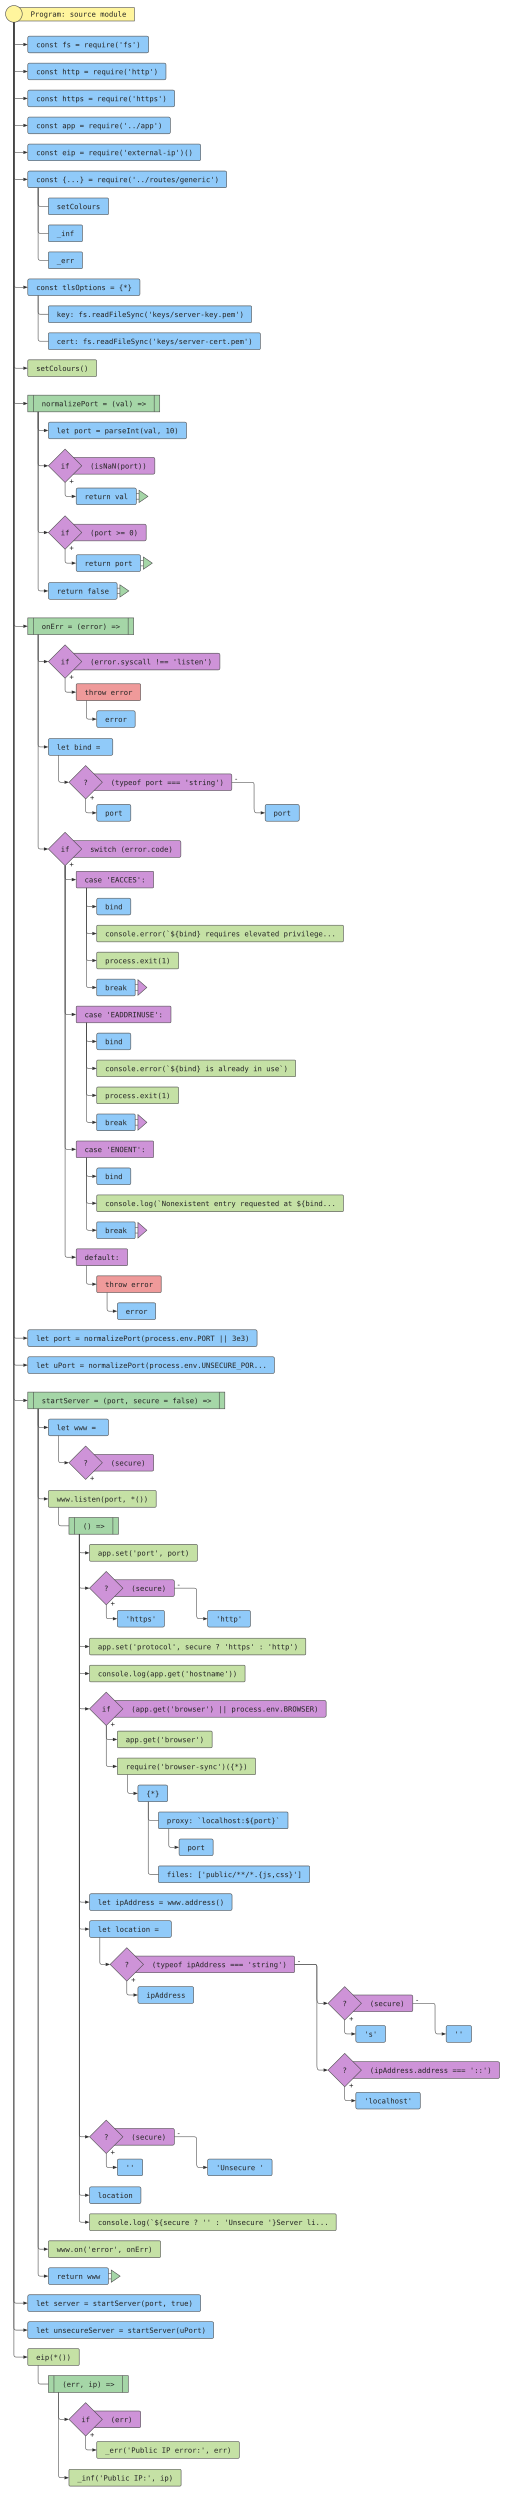
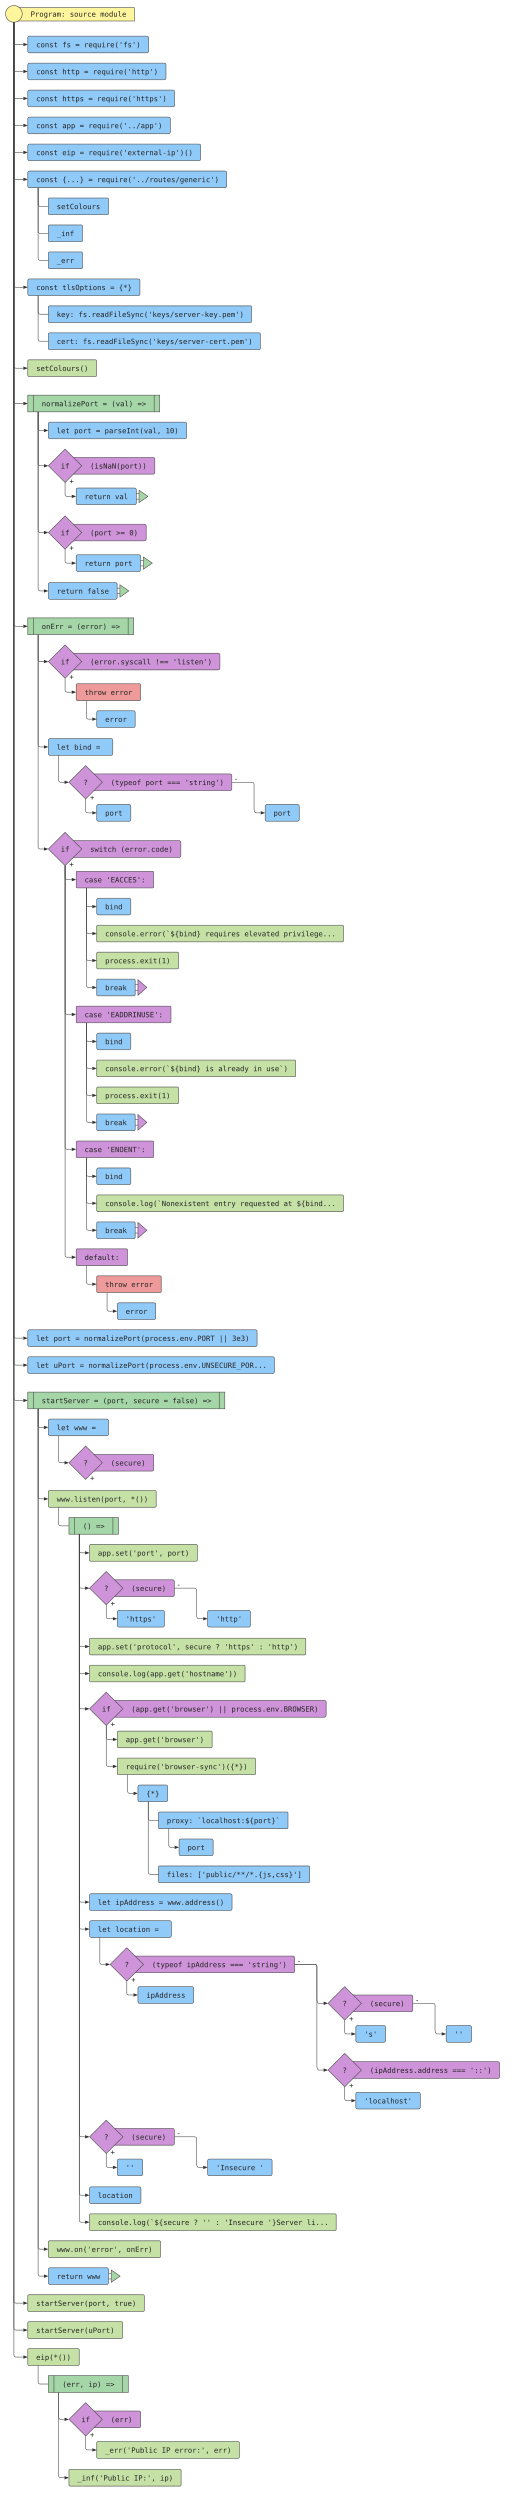
<svg xmlns="http://www.w3.org/2000/svg" width="924" height="4495">
  <g>
    <rect x="50" y="65" width="217.2" height="30" rx="3" ry="3" style="fill:#90caf9; stroke:#444; stroke-width:1" />
    <text x="65" y="85" font-family="monospace" font-size="13" fill="#222">
      <tspan x="65" y="85">const fs = require('fs')</tspan>
    </text>
  </g>
  <g>
    <rect x="50" y="113.5" width="248.4" height="30" rx="3" ry="3" style="fill:#90caf9; stroke:#444; stroke-width:1" />
    <text x="65" y="133.5" font-family="monospace" font-size="13" fill="#222">
      <tspan x="65" y="133.5">const http = require('http')</tspan>
    </text>
  </g>
  <g>
    <rect x="50" y="162" width="264" height="30" rx="3" ry="3" style="fill:#90caf9; stroke:#444; stroke-width:1" />
    <text x="65" y="182" font-family="monospace" font-size="13" fill="#222">
      <tspan x="65" y="182">const https = require('https')</tspan>
    </text>
  </g>
  <g>
    <rect x="50" y="210.5" width="256.2" height="30" rx="3" ry="3" style="fill:#90caf9; stroke:#444; stroke-width:1" />
    <text x="65" y="230.5" font-family="monospace" font-size="13" fill="#222">
      <tspan x="65" y="230.5">const app = require('../app')</tspan>
    </text>
  </g>
  <g>
    <rect x="50" y="259" width="310.8" height="30" rx="3" ry="3" style="fill:#90caf9; stroke:#444; stroke-width:1" />
    <text x="65" y="279" font-family="monospace" font-size="13" fill="#222">
      <tspan x="65" y="279">const eip = require('external-ip')()</tspan>
    </text>
  </g>
  <g>
    <rect x="50" y="307.5" width="357.6" height="30" rx="3" ry="3" style="fill:#90caf9; stroke:#444; stroke-width:1" />
    <text x="65" y="327.5" font-family="monospace" font-size="13" fill="#222">
      <tspan x="65" y="327.5">const {...} = require('../routes/generic')</tspan>
    </text>
  </g>
  <g>
    <rect x="87" y="356" width="108" height="30" rx="2" ry="2" style="fill:#90caf9; stroke:#444; stroke-width:1" />
    <text x="102" y="376" font-family="monospace" font-size="13" fill="#222">
      <tspan x="102" y="376">setColours</tspan>
    </text>
  </g>
  <g>
    <rect x="87" y="404.5" width="61.2" height="30" rx="2" ry="2" style="fill:#90caf9; stroke:#444; stroke-width:1" />
    <text x="102" y="424.5" font-family="monospace" font-size="13" fill="#222">
      <tspan x="102" y="424.5">_inf</tspan>
    </text>
  </g>
  <g>
    <rect x="87" y="453" width="61.2" height="30" rx="2" ry="2" style="fill:#90caf9; stroke:#444; stroke-width:1" />
    <text x="102" y="473" font-family="monospace" font-size="13" fill="#222">
      <tspan x="102" y="473">_err</tspan>
    </text>
  </g>
  <g>
    <rect x="50" y="501.5" width="201.6" height="30" rx="3" ry="3" style="fill:#90caf9; stroke:#444; stroke-width:1" />
    <text x="65" y="521.5" font-family="monospace" font-size="13" fill="#222">
      <tspan x="65" y="521.5">const tlsOptions = {*}</tspan>
    </text>
  </g>
  <g>
    <rect x="87" y="550" width="365.4" height="30" rx="2" ry="2" style="fill:#90caf9; stroke:#444; stroke-width:1" />
    <text x="102" y="570" font-family="monospace" font-size="13" fill="#222">
      <tspan x="102" y="570">key: fs.readFileSync('keys/server-key.pem')</tspan>
    </text>
  </g>
  <g>
    <rect x="87" y="598.5" width="381" height="30" rx="2" ry="2" style="fill:#90caf9; stroke:#444; stroke-width:1" />
    <text x="102" y="618.5" font-family="monospace" font-size="13" fill="#222">
      <tspan x="102" y="618.5">cert: fs.readFileSync('keys/server-cert.pem')</tspan>
    </text>
  </g>
  <g>
    <rect x="50" y="647" width="123.6" height="30" rx="2" ry="2" style="fill:#C5E1A5; stroke:#444; stroke-width:1" />
    <text x="65" y="667" font-family="monospace" font-size="13" fill="#222">
      <tspan x="65" y="667">setColours()</tspan>
    </text>
  </g>
  <g>
    <rect x="50" y="710.5" width="237.2" height="30" style="fill:#a5d6a7; stroke:#444; stroke-width:1" />
    <line x1="60" y1="710.5" x2="60" y2="740.5" style="fill:#a5d6a7; stroke:#444; stroke-width:1" />
    <line x1="277.2" y1="710.5" x2="277.2" y2="740.5" style="fill:#a5d6a7; stroke:#444; stroke-width:1" />
    <text x="75" y="730.5" font-family="monospace" font-size="13" fill="#222">
      <tspan x="75" y="730.5">normalizePort = (val) =&gt;</tspan>
    </text>
  </g>
  <g>
    <rect x="87" y="759" width="248.4" height="30" rx="3" ry="3" style="fill:#90caf9; stroke:#444; stroke-width:1" />
    <text x="102" y="779" font-family="monospace" font-size="13" fill="#222">
      <tspan x="102" y="779">let port = parseInt(val, 10)</tspan>
    </text>
  </g>
  <g>
    <rect x="117" y="822.5" width="161.4" height="30" rx="3" ry="3" style="fill:#ce93d8; stroke:#444; stroke-width:1" />
    <polygon points="87,837.5 117,807.5 147,837.5 117,867.5" style="fill:#ce93d8; stroke:#444; stroke-width:1" />
    <text x="162" y="842.5" font-family="monospace" font-size="13" fill="#222">
      <tspan x="162" y="842.5">(isNaN(port))</tspan>
    </text>
    <text x="109.2" y="842.5" font-family="monospace" font-size="13" fill="#222">if</text>
    <text x="124.8" y="869.45" font-family="monospace" font-size="13" fill="#222">+</text>
  </g>
  <g>
    <rect x="137" y="877.5" width="108" height="30" rx="3" ry="3" style="fill:#90caf9; stroke:#444; stroke-width:1" />
    <line x1="245" y1="887.5" x2="250" y2="887.5" style="fill:#a5d6a7; stroke:#444; stroke-width:1" />
    <line x1="245" y1="897.5" x2="250" y2="897.5" style="fill:#a5d6a7; stroke:#444; stroke-width:1" />
    <path d="M250, 881.5 L266, 892.5 L250, 903.5 Z" fill="#a5d6a7" stroke="#444" stroke-width="1" />
    <text x="152" y="897.5" font-family="monospace" font-size="13" fill="#222">
      <tspan x="152" y="897.5">return val</tspan>
    </text>
  </g>
  <g>
    <rect x="117" y="942.5" width="145.8" height="30" rx="3" ry="3" style="fill:#ce93d8; stroke:#444; stroke-width:1" />
    <polygon points="87,957.5 117,927.5 147,957.5 117,987.5" style="fill:#ce93d8; stroke:#444; stroke-width:1" />
    <text x="162" y="962.5" font-family="monospace" font-size="13" fill="#222">
      <tspan x="162" y="962.5">(port &gt;= 0)</tspan>
    </text>
    <text x="109.2" y="962.5" font-family="monospace" font-size="13" fill="#222">if</text>
    <text x="124.8" y="989.45" font-family="monospace" font-size="13" fill="#222">+</text>
  </g>
  <g>
    <rect x="137" y="997.5" width="115.8" height="30" rx="3" ry="3" style="fill:#90caf9; stroke:#444; stroke-width:1" />
    <line x1="252.8" y1="1007.5" x2="257.8" y2="1007.5" style="fill:#a5d6a7; stroke:#444; stroke-width:1" />
    <line x1="252.8" y1="1017.5" x2="257.8" y2="1017.5" style="fill:#a5d6a7; stroke:#444; stroke-width:1" />
    <path d="M257.8, 1001.5 L273.8, 1012.5 L257.8, 1023.5 Z" fill="#a5d6a7" stroke="#444" stroke-width="1" />
    <text x="152" y="1017.5" font-family="monospace" font-size="13" fill="#222">
      <tspan x="152" y="1017.5">return port</tspan>
    </text>
  </g>
  <g>
    <rect x="87" y="1047.5" width="123.6" height="30" rx="3" ry="3" style="fill:#90caf9; stroke:#444; stroke-width:1" />
    <line x1="210.6" y1="1057.5" x2="215.6" y2="1057.5" style="fill:#a5d6a7; stroke:#444; stroke-width:1" />
    <line x1="210.6" y1="1067.5" x2="215.6" y2="1067.5" style="fill:#a5d6a7; stroke:#444; stroke-width:1" />
    <path d="M215.6, 1051.5 L231.6, 1062.5 L215.6, 1073.5 Z" fill="#a5d6a7" stroke="#444" stroke-width="1" />
    <text x="102" y="1067.5" font-family="monospace" font-size="13" fill="#222">
      <tspan x="102" y="1067.5">return false</tspan>
    </text>
  </g>
  <g>
    <rect x="50" y="1111" width="190.4" height="30" style="fill:#a5d6a7; stroke:#444; stroke-width:1" />
    <line x1="60" y1="1111" x2="60" y2="1141" style="fill:#a5d6a7; stroke:#444; stroke-width:1" />
    <line x1="230.4" y1="1111" x2="230.4" y2="1141" style="fill:#a5d6a7; stroke:#444; stroke-width:1" />
    <text x="75" y="1131" font-family="monospace" font-size="13" fill="#222">
      <tspan x="75" y="1131">onErr = (error) =&gt;</tspan>
    </text>
  </g>
  <g>
    <rect x="117" y="1174.5" width="278.4" height="30" rx="3" ry="3" style="fill:#ce93d8; stroke:#444; stroke-width:1" />
    <polygon points="87,1189.5 117,1159.5 147,1189.5 117,1219.5" style="fill:#ce93d8; stroke:#444; stroke-width:1" />
    <text x="162" y="1194.5" font-family="monospace" font-size="13" fill="#222">
      <tspan x="162" y="1194.5">(error.syscall !== 'listen')</tspan>
    </text>
    <text x="109.2" y="1194.5" font-family="monospace" font-size="13" fill="#222">if</text>
    <text x="124.8" y="1221.45" font-family="monospace" font-size="13" fill="#222">+</text>
  </g>
  <g>
    <rect x="137" y="1229.5" width="115.8" height="30" rx="2" ry="2" style="fill:#ef9a9a; stroke:#444; stroke-width:1" />
    <text x="152" y="1249.5" font-family="monospace" font-size="13" fill="#222">
      <tspan x="152" y="1249.5">throw error</tspan>
    </text>
  </g>
  <g>
    <rect x="174" y="1278" width="69" height="30" rx="3" ry="3" style="fill:#90caf9; stroke:#444; stroke-width:1" />
    <text x="189" y="1298" font-family="monospace" font-size="13" fill="#222">
      <tspan x="189" y="1298">error</tspan>
    </text>
  </g>
  <g>
    <rect x="87" y="1328" width="115.8" height="30" rx="3" ry="3" style="fill:#90caf9; stroke:#444; stroke-width:1" />
    <text x="102" y="1348" font-family="monospace" font-size="13" fill="#222">
      <tspan x="102" y="1348">let bind = </tspan>
    </text>
  </g>
  <g>
    <rect x="154" y="1391.5" width="262.8" height="30" rx="3" ry="3" style="fill:#ce93d8; stroke:#444; stroke-width:1" />
    <polygon points="124,1406.5 154,1376.5 184,1406.5 154,1436.5" style="fill:#ce93d8; stroke:#444; stroke-width:1" />
    <text x="199" y="1411.5" font-family="monospace" font-size="13" fill="#222">
      <tspan x="199" y="1411.5">(typeof port === 'string')</tspan>
    </text>
    <text x="150.1" y="1411.5" font-family="monospace" font-size="13" fill="#222">?</text>
    <text x="161.8" y="1438.45" font-family="monospace" font-size="13" fill="#222">+</text>
    <text x="420.7" y="1404.55" font-family="monospace" font-size="13" fill="#222">-</text>
  </g>
  <g>
    <rect x="174" y="1446.5" width="61.2" height="30" rx="3" ry="3" style="fill:#90caf9; stroke:#444; stroke-width:1" />
    <text x="189" y="1466.5" font-family="monospace" font-size="13" fill="#222">
      <tspan x="189" y="1466.5">port</tspan>
    </text>
  </g>
  <g>
    <rect x="476.8" y="1446.5" width="61.2" height="30" rx="3" ry="3" style="fill:#90caf9; stroke:#444; stroke-width:1" />
    <text x="491.8" y="1466.5" font-family="monospace" font-size="13" fill="#222">
      <tspan x="491.8" y="1466.5">port</tspan>
    </text>
  </g>
  <g>
    <rect x="117" y="1511.5" width="208.2" height="30" rx="3" ry="3" style="fill:#ce93d8; stroke:#444; stroke-width:1" />
    <polygon points="87,1526.5 117,1496.5 147,1526.5 117,1556.5" style="fill:#ce93d8; stroke:#444; stroke-width:1" />
    <text x="162" y="1531.5" font-family="monospace" font-size="13" fill="#222">
      <tspan x="162" y="1531.5">switch (error.code)</tspan>
    </text>
    <text x="109.2" y="1531.5" font-family="monospace" font-size="13" fill="#222">if</text>
    <text x="124.8" y="1558.45" font-family="monospace" font-size="13" fill="#222">+</text>
  </g>
  <g>
    <rect x="137" y="1566.5" width="139.2" height="30" rx="2" ry="2" style="fill:#ce93d8; stroke:#444; stroke-width:1" />
    <text x="152" y="1586.5" font-family="monospace" font-size="13" fill="#222">
      <tspan x="152" y="1586.5">case 'EACCES':</tspan>
    </text>
  </g>
  <g>
    <rect x="174" y="1615" width="61.2" height="30" rx="3" ry="3" style="fill:#90caf9; stroke:#444; stroke-width:1" />
    <text x="189" y="1635" font-family="monospace" font-size="13" fill="#222">
      <tspan x="189" y="1635">bind</tspan>
    </text>
  </g>
  <g>
    <rect x="174" y="1663.5" width="443.4" height="30" rx="2" ry="2" style="fill:#C5E1A5; stroke:#444; stroke-width:1" />
    <text x="189" y="1683.5" font-family="monospace" font-size="13" fill="#222">
      <tspan x="189" y="1683.5">console.error(`${bind} requires elevated privilege...</tspan>
    </text>
  </g>
  <g>
    <rect x="174" y="1712" width="147" height="30" rx="2" ry="2" style="fill:#C5E1A5; stroke:#444; stroke-width:1" />
    <text x="189" y="1732" font-family="monospace" font-size="13" fill="#222">
      <tspan x="189" y="1732">process.exit(1)</tspan>
    </text>
  </g>
  <g>
    <rect x="174" y="1760.5" width="69" height="30" rx="2" ry="2" style="fill:#90caf9; stroke:#444; stroke-width:1" />
    <line x1="243" y1="1770.5" x2="248" y2="1770.5" style="fill:#ce93d8; stroke:#444; stroke-width:1" />
    <line x1="243" y1="1780.5" x2="248" y2="1780.5" style="fill:#ce93d8; stroke:#444; stroke-width:1" />
    <path d="M248, 1761.5 L264, 1775.5 L248, 1789.5 Z" fill="#ce93d8" stroke="#444" stroke-width="1" />
    <text x="189" y="1780.5" font-family="monospace" font-size="13" fill="#222">
      <tspan x="189" y="1780.5">break</tspan>
    </text>
  </g>
  <g>
    <rect x="137" y="1809" width="170.4" height="30" rx="2" ry="2" style="fill:#ce93d8; stroke:#444; stroke-width:1" />
    <text x="152" y="1829" font-family="monospace" font-size="13" fill="#222">
      <tspan x="152" y="1829">case 'EADDRINUSE':</tspan>
    </text>
  </g>
  <g>
    <rect x="174" y="1857.5" width="61.2" height="30" rx="3" ry="3" style="fill:#90caf9; stroke:#444; stroke-width:1" />
    <text x="189" y="1877.5" font-family="monospace" font-size="13" fill="#222">
      <tspan x="189" y="1877.5">bind</tspan>
    </text>
  </g>
  <g>
    <rect x="174" y="1906" width="357.6" height="30" rx="2" ry="2" style="fill:#C5E1A5; stroke:#444; stroke-width:1" />
    <text x="189" y="1926" font-family="monospace" font-size="13" fill="#222">
      <tspan x="189" y="1926">console.error(`${bind} is already in use`)</tspan>
    </text>
  </g>
  <g>
    <rect x="174" y="1954.5" width="147" height="30" rx="2" ry="2" style="fill:#C5E1A5; stroke:#444; stroke-width:1" />
    <text x="189" y="1974.5" font-family="monospace" font-size="13" fill="#222">
      <tspan x="189" y="1974.5">process.exit(1)</tspan>
    </text>
  </g>
  <g>
    <rect x="174" y="2003" width="69" height="30" rx="2" ry="2" style="fill:#90caf9; stroke:#444; stroke-width:1" />
    <line x1="243" y1="2013" x2="248" y2="2013" style="fill:#ce93d8; stroke:#444; stroke-width:1" />
    <line x1="243" y1="2023" x2="248" y2="2023" style="fill:#ce93d8; stroke:#444; stroke-width:1" />
    <path d="M248, 2004 L264, 2018 L248, 2032 Z" fill="#ce93d8" stroke="#444" stroke-width="1" />
    <text x="189" y="2023" font-family="monospace" font-size="13" fill="#222">
      <tspan x="189" y="2023">break</tspan>
    </text>
  </g>
  <g>
    <rect x="137" y="2051.5" width="139.2" height="30" rx="2" ry="2" style="fill:#ce93d8; stroke:#444; stroke-width:1" />
    <text x="152" y="2071.5" font-family="monospace" font-size="13" fill="#222">
      <tspan x="152" y="2071.5">case 'ENOENT':</tspan>
    </text>
  </g>
  <g>
    <rect x="174" y="2100" width="61.2" height="30" rx="3" ry="3" style="fill:#90caf9; stroke:#444; stroke-width:1" />
    <text x="189" y="2120" font-family="monospace" font-size="13" fill="#222">
      <tspan x="189" y="2120">bind</tspan>
    </text>
  </g>
  <g>
    <rect x="174" y="2148.5" width="443.4" height="30" rx="2" ry="2" style="fill:#C5E1A5; stroke:#444; stroke-width:1" />
    <text x="189" y="2168.5" font-family="monospace" font-size="13" fill="#222">
      <tspan x="189" y="2168.5">console.log(`Nonexistent entry requested at ${bind...</tspan>
    </text>
  </g>
  <g>
    <rect x="174" y="2197" width="69" height="30" rx="2" ry="2" style="fill:#90caf9; stroke:#444; stroke-width:1" />
    <line x1="243" y1="2207" x2="248" y2="2207" style="fill:#ce93d8; stroke:#444; stroke-width:1" />
    <line x1="243" y1="2217" x2="248" y2="2217" style="fill:#ce93d8; stroke:#444; stroke-width:1" />
    <path d="M248, 2198 L264, 2212 L248, 2226 Z" fill="#ce93d8" stroke="#444" stroke-width="1" />
    <text x="189" y="2217" font-family="monospace" font-size="13" fill="#222">
      <tspan x="189" y="2217">break</tspan>
    </text>
  </g>
  <g>
    <rect x="137" y="2245.5" width="92.4" height="30" rx="2" ry="2" style="fill:#ce93d8; stroke:#444; stroke-width:1" />
    <text x="152" y="2265.5" font-family="monospace" font-size="13" fill="#222">
      <tspan x="152" y="2265.5">default:</tspan>
    </text>
  </g>
  <g>
    <rect x="174" y="2294" width="115.8" height="30" rx="2" ry="2" style="fill:#ef9a9a; stroke:#444; stroke-width:1" />
    <text x="189" y="2314" font-family="monospace" font-size="13" fill="#222">
      <tspan x="189" y="2314">throw error</tspan>
    </text>
  </g>
  <g>
    <rect x="211" y="2342.5" width="69" height="30" rx="3" ry="3" style="fill:#90caf9; stroke:#444; stroke-width:1" />
    <text x="226" y="2362.5" font-family="monospace" font-size="13" fill="#222">
      <tspan x="226" y="2362.5">error</tspan>
    </text>
  </g>
  <g>
    <rect x="50" y="2391" width="412.2" height="30" rx="3" ry="3" style="fill:#90caf9; stroke:#444; stroke-width:1" />
    <text x="65" y="2411" font-family="monospace" font-size="13" fill="#222">
      <tspan x="65" y="2411">let port = normalizePort(process.env.PORT || 3e3)</tspan>
    </text>
  </g>
  <g>
    <rect x="50" y="2439.5" width="443.4" height="30" rx="3" ry="3" style="fill:#90caf9; stroke:#444; stroke-width:1" />
    <text x="65" y="2459.5" font-family="monospace" font-size="13" fill="#222">
      <tspan x="65" y="2459.5">let uPort = normalizePort(process.env.UNSECURE_POR...</tspan>
    </text>
  </g>
  <g>
    <rect x="50" y="2503" width="354.2" height="30" style="fill:#a5d6a7; stroke:#444; stroke-width:1" />
    <line x1="60" y1="2503" x2="60" y2="2533" style="fill:#a5d6a7; stroke:#444; stroke-width:1" />
    <line x1="394.2" y1="2503" x2="394.2" y2="2533" style="fill:#a5d6a7; stroke:#444; stroke-width:1" />
    <text x="75" y="2523" font-family="monospace" font-size="13" fill="#222">
      <tspan x="75" y="2523">startServer = (port, secure = false) =&gt;</tspan>
    </text>
  </g>
  <g>
    <rect x="87" y="2551.5" width="108" height="30" rx="3" ry="3" style="fill:#90caf9; stroke:#444; stroke-width:1" />
    <text x="102" y="2571.5" font-family="monospace" font-size="13" fill="#222">
      <tspan x="102" y="2571.5">let www = </tspan>
    </text>
  </g>
  <g>
    <rect x="154" y="2615" width="122.4" height="30" rx="3" ry="3" style="fill:#ce93d8; stroke:#444; stroke-width:1" />
    <polygon points="124,2630 154,2600 184,2630 154,2660" style="fill:#ce93d8; stroke:#444; stroke-width:1" />
    <text x="199" y="2635" font-family="monospace" font-size="13" fill="#222">
      <tspan x="199" y="2635">(secure)</tspan>
    </text>
    <text x="150.1" y="2635" font-family="monospace" font-size="13" fill="#222">?</text>
    <text x="161.8" y="2661.95" font-family="monospace" font-size="13" fill="#222">+</text>
  </g>
  <g>
    <rect x="87" y="2680" width="193.8" height="30" rx="2" ry="2" style="fill:#C5E1A5; stroke:#444; stroke-width:1" />
    <text x="102" y="2700" font-family="monospace" font-size="13" fill="#222">
      <tspan x="102" y="2700">www.listen(port, *())</tspan>
    </text>
  </g>
  <g>
    <rect x="124" y="2728.5" width="89" height="30" style="fill:#a5d6a7; stroke:#444; stroke-width:1" />
    <line x1="134" y1="2728.5" x2="134" y2="2758.5" style="fill:#a5d6a7; stroke:#444; stroke-width:1" />
    <line x1="203" y1="2728.5" x2="203" y2="2758.5" style="fill:#a5d6a7; stroke:#444; stroke-width:1" />
    <text x="149" y="2748.5" font-family="monospace" font-size="13" fill="#222">
      <tspan x="149" y="2748.5">() =&gt;</tspan>
    </text>
  </g>
  <g>
    <rect x="161" y="2777" width="193.8" height="30" rx="2" ry="2" style="fill:#C5E1A5; stroke:#444; stroke-width:1" />
    <text x="176" y="2797" font-family="monospace" font-size="13" fill="#222">
      <tspan x="176" y="2797">app.set('port', port)</tspan>
    </text>
  </g>
  <g>
    <rect x="191" y="2840.5" width="122.4" height="30" rx="3" ry="3" style="fill:#ce93d8; stroke:#444; stroke-width:1" />
    <polygon points="161,2855.5 191,2825.5 221,2855.5 191,2885.5" style="fill:#ce93d8; stroke:#444; stroke-width:1" />
    <text x="236" y="2860.5" font-family="monospace" font-size="13" fill="#222">
      <tspan x="236" y="2860.5">(secure)</tspan>
    </text>
    <text x="187.1" y="2860.5" font-family="monospace" font-size="13" fill="#222">?</text>
    <text x="198.8" y="2887.45" font-family="monospace" font-size="13" fill="#222">+</text>
    <text x="317.3" y="2853.55" font-family="monospace" font-size="13" fill="#222">-</text>
  </g>
  <g>
    <rect x="211" y="2895.5" width="84.6" height="30" rx="3" ry="3" style="fill:#90caf9; stroke:#444; stroke-width:1" />
    <text x="226" y="2915.5" font-family="monospace" font-size="13" fill="#222">
      <tspan x="226" y="2915.5">'https'</tspan>
    </text>
  </g>
  <g>
    <rect x="373.4" y="2895.5" width="76.8" height="30" rx="3" ry="3" style="fill:#90caf9; stroke:#444; stroke-width:1" />
    <text x="388.4" y="2915.5" font-family="monospace" font-size="13" fill="#222">
      <tspan x="388.4" y="2915.5">'http'</tspan>
    </text>
  </g>
  <g>
    <rect x="161" y="2945.5" width="388.8" height="30" rx="2" ry="2" style="fill:#C5E1A5; stroke:#444; stroke-width:1" />
    <text x="176" y="2965.5" font-family="monospace" font-size="13" fill="#222">
      <tspan x="176" y="2965.5">app.set('protocol', secure ? 'https' : 'http')</tspan>
    </text>
  </g>
  <g>
    <rect x="161" y="2994" width="279.6" height="30" rx="2" ry="2" style="fill:#C5E1A5; stroke:#444; stroke-width:1" />
    <text x="176" y="3014" font-family="monospace" font-size="13" fill="#222">
      <tspan x="176" y="3014">console.log(app.get('hostname'))</tspan>
    </text>
  </g>
  <g>
    <rect x="191" y="3057.5" width="395.4" height="30" rx="3" ry="3" style="fill:#ce93d8; stroke:#444; stroke-width:1" />
    <polygon points="161,3072.5 191,3042.5 221,3072.5 191,3102.5" style="fill:#ce93d8; stroke:#444; stroke-width:1" />
    <text x="236" y="3077.5" font-family="monospace" font-size="13" fill="#222">
      <tspan x="236" y="3077.5">(app.get('browser') || process.env.BROWSER)</tspan>
    </text>
    <text x="183.2" y="3077.5" font-family="monospace" font-size="13" fill="#222">if</text>
    <text x="198.8" y="3104.45" font-family="monospace" font-size="13" fill="#222">+</text>
  </g>
  <g>
    <rect x="211" y="3112.5" width="170.4" height="30" rx="2" ry="2" style="fill:#C5E1A5; stroke:#444; stroke-width:1" />
    <text x="226" y="3132.5" font-family="monospace" font-size="13" fill="#222">
      <tspan x="226" y="3132.5">app.get('browser')</tspan>
    </text>
  </g>
  <g>
    <rect x="211" y="3161" width="248.4" height="30" rx="2" ry="2" style="fill:#C5E1A5; stroke:#444; stroke-width:1" />
    <text x="226" y="3181" font-family="monospace" font-size="13" fill="#222">
      <tspan x="226" y="3181">require('browser-sync')({*})</tspan>
    </text>
  </g>
  <g>
    <rect x="248" y="3209.5" width="53.4" height="30" rx="3" ry="3" style="fill:#90caf9; stroke:#444; stroke-width:1" />
    <text x="263" y="3229.5" font-family="monospace" font-size="13" fill="#222">
      <tspan x="263" y="3229.5">{*}</tspan>
    </text>
  </g>
  <g>
    <rect x="285" y="3258" width="232.8" height="30" rx="2" ry="2" style="fill:#90caf9; stroke:#444; stroke-width:1" />
    <text x="300" y="3278" font-family="monospace" font-size="13" fill="#222">
      <tspan x="300" y="3278">proxy: `localhost:${port}`</tspan>
    </text>
  </g>
  <g>
    <rect x="322" y="3306.5" width="61.2" height="30" rx="3" ry="3" style="fill:#90caf9; stroke:#444; stroke-width:1" />
    <text x="337" y="3326.5" font-family="monospace" font-size="13" fill="#222">
      <tspan x="337" y="3326.5">port</tspan>
    </text>
  </g>
  <g>
    <rect x="285" y="3355" width="271.8" height="30" rx="2" ry="2" style="fill:#90caf9; stroke:#444; stroke-width:1" />
    <text x="300" y="3375" font-family="monospace" font-size="13" fill="#222">
      <tspan x="300" y="3375">files: ['public/**/*.{js,css}']</tspan>
    </text>
  </g>
  <g>
    <rect x="161" y="3405" width="256.2" height="30" rx="3" ry="3" style="fill:#90caf9; stroke:#444; stroke-width:1" />
    <text x="176" y="3425" font-family="monospace" font-size="13" fill="#222">
      <tspan x="176" y="3425">let ipAddress = www.address()</tspan>
    </text>
  </g>
  <g>
    <rect x="161" y="3453.5" width="147" height="30" rx="3" ry="3" style="fill:#90caf9; stroke:#444; stroke-width:1" />
    <text x="176" y="3473.5" font-family="monospace" font-size="13" fill="#222">
      <tspan x="176" y="3473.5">let location = </tspan>
    </text>
  </g>
  <g>
    <rect x="228" y="3517" width="301.8" height="30" rx="3" ry="3" style="fill:#ce93d8; stroke:#444; stroke-width:1" />
    <polygon points="198,3532 228,3502 258,3532 228,3562" style="fill:#ce93d8; stroke:#444; stroke-width:1" />
    <text x="273" y="3537" font-family="monospace" font-size="13" fill="#222">
      <tspan x="273" y="3537">(typeof ipAddress === 'string')</tspan>
    </text>
    <text x="224.1" y="3537" font-family="monospace" font-size="13" fill="#222">?</text>
    <text x="235.8" y="3563.95" font-family="monospace" font-size="13" fill="#222">+</text>
    <text x="533.7" y="3530.05" font-family="monospace" font-size="13" fill="#222">-</text>
  </g>
  <g>
    <rect x="248" y="3572" width="100.2" height="30" rx="3" ry="3" style="fill:#90caf9; stroke:#444; stroke-width:1" />
    <text x="263" y="3592" font-family="monospace" font-size="13" fill="#222">
      <tspan x="263" y="3592">ipAddress</tspan>
    </text>
  </g>
  <g>
    <rect x="619.8" y="3587" width="122.4" height="30" rx="3" ry="3" style="fill:#ce93d8; stroke:#444; stroke-width:1" />
    <polygon points="589.8,3602 619.8,3572 649.8,3602 619.8,3632" style="fill:#ce93d8; stroke:#444; stroke-width:1" />
    <text x="664.8" y="3607" font-family="monospace" font-size="13" fill="#222">
      <tspan x="664.8" y="3607">(secure)</tspan>
    </text>
    <text x="615.9" y="3607" font-family="monospace" font-size="13" fill="#222">?</text>
    <text x="627.6" y="3633.95" font-family="monospace" font-size="13" fill="#222">+</text>
    <text x="746.1" y="3600.05" font-family="monospace" font-size="13" fill="#222">-</text>
  </g>
  <g>
    <rect x="639.8" y="3642" width="53.4" height="30" rx="3" ry="3" style="fill:#90caf9; stroke:#444; stroke-width:1" />
    <text x="654.8" y="3662" font-family="monospace" font-size="13" fill="#222">
      <tspan x="654.8" y="3662">'s'</tspan>
    </text>
  </g>
  <g>
    <rect x="802.2" y="3642" width="45.6" height="30" rx="3" ry="3" style="fill:#90caf9; stroke:#444; stroke-width:1" />
    <text x="817.2" y="3662" font-family="monospace" font-size="13" fill="#222">
      <tspan x="817.2" y="3662">''</tspan>
    </text>
  </g>
  <g>
    <rect x="619.8" y="3707" width="278.4" height="30" rx="3" ry="3" style="fill:#ce93d8; stroke:#444; stroke-width:1" />
    <polygon points="589.8,3722 619.8,3692 649.8,3722 619.8,3752" style="fill:#ce93d8; stroke:#444; stroke-width:1" />
    <text x="664.8" y="3727" font-family="monospace" font-size="13" fill="#222">
      <tspan x="664.8" y="3727">(ipAddress.address === '::')</tspan>
    </text>
    <text x="615.9" y="3727" font-family="monospace" font-size="13" fill="#222">?</text>
    <text x="627.6" y="3753.95" font-family="monospace" font-size="13" fill="#222">+</text>
  </g>
  <g>
    <rect x="639.8" y="3762" width="115.8" height="30" rx="3" ry="3" style="fill:#90caf9; stroke:#444; stroke-width:1" />
    <text x="654.8" y="3782" font-family="monospace" font-size="13" fill="#222">
      <tspan x="654.8" y="3782">'localhost'</tspan>
    </text>
  </g>
  <g>
    <rect x="191" y="3827" width="122.4" height="30" rx="3" ry="3" style="fill:#ce93d8; stroke:#444; stroke-width:1" />
    <polygon points="161,3842 191,3812 221,3842 191,3872" style="fill:#ce93d8; stroke:#444; stroke-width:1" />
    <text x="236" y="3847" font-family="monospace" font-size="13" fill="#222">
      <tspan x="236" y="3847">(secure)</tspan>
    </text>
    <text x="187.1" y="3847" font-family="monospace" font-size="13" fill="#222">?</text>
    <text x="198.8" y="3873.95" font-family="monospace" font-size="13" fill="#222">+</text>
    <text x="317.3" y="3840.05" font-family="monospace" font-size="13" fill="#222">-</text>
  </g>
  <g>
    <rect x="211" y="3882" width="45.6" height="30" rx="3" ry="3" style="fill:#90caf9; stroke:#444; stroke-width:1" />
    <text x="226" y="3902" font-family="monospace" font-size="13" fill="#222">
      <tspan x="226" y="3902">''</tspan>
    </text>
  </g>
  <g>
    <rect x="373.4" y="3882" width="115.8" height="30" rx="3" ry="3" style="fill:#90caf9; stroke:#444; stroke-width:1" />
    <text x="388.4" y="3902" font-family="monospace" font-size="13" fill="#222">
-       <tspan x="388.4" y="3902">'Unsecure '</tspan>
+       <tspan x="388.4" y="3902">'Insecure '</tspan>
    </text>
  </g>
  <g>
    <rect x="161" y="3932" width="92.4" height="30" rx="3" ry="3" style="fill:#90caf9; stroke:#444; stroke-width:1" />
    <text x="176" y="3952" font-family="monospace" font-size="13" fill="#222">
      <tspan x="176" y="3952">location</tspan>
    </text>
  </g>
  <g>
    <rect x="161" y="3980.5" width="443.4" height="30" rx="2" ry="2" style="fill:#C5E1A5; stroke:#444; stroke-width:1" />
    <text x="176" y="4000.5" font-family="monospace" font-size="13" fill="#222">
-       <tspan x="176" y="4000.5">console.log(`${secure ? '' : 'Unsecure '}Server li...</tspan>
+       <tspan x="176" y="4000.5">console.log(`${secure ? '' : 'Insecure '}Server li...</tspan>
    </text>
  </g>
  <g>
    <rect x="87" y="4029" width="201.6" height="30" rx="2" ry="2" style="fill:#C5E1A5; stroke:#444; stroke-width:1" />
    <text x="102" y="4049" font-family="monospace" font-size="13" fill="#222">
      <tspan x="102" y="4049">www.on('error', onErr)</tspan>
    </text>
  </g>
  <g>
    <rect x="87" y="4077.5" width="108" height="30" rx="3" ry="3" style="fill:#90caf9; stroke:#444; stroke-width:1" />
    <line x1="195" y1="4087.5" x2="200" y2="4087.5" style="fill:#a5d6a7; stroke:#444; stroke-width:1" />
    <line x1="195" y1="4097.5" x2="200" y2="4097.5" style="fill:#a5d6a7; stroke:#444; stroke-width:1" />
    <path d="M200, 4081.5 L216, 4092.5 L200, 4103.5 Z" fill="#a5d6a7" stroke="#444" stroke-width="1" />
    <text x="102" y="4097.5" font-family="monospace" font-size="13" fill="#222">
      <tspan x="102" y="4097.5">return www</tspan>
    </text>
  </g>
  <g>
-     <rect x="50" y="4126" width="310.8" height="30" rx="3" ry="3" style="fill:#90caf9; stroke:#444; stroke-width:1" />
+     <rect x="50" y="4126" width="209.4" height="30" rx="2" ry="2" style="fill:#C5E1A5; stroke:#444; stroke-width:1" />
    <text x="65" y="4146" font-family="monospace" font-size="13" fill="#222">
-       <tspan x="65" y="4146">let server = startServer(port, true)</tspan>
-     </text>
-   </g>
-   <g>
-     <rect x="50" y="4174.5" width="334.2" height="30" rx="3" ry="3" style="fill:#90caf9; stroke:#444; stroke-width:1" />
+       <tspan x="65" y="4146">startServer(port, true)</tspan>
+     </text>
+   </g>
+   <g>
+     <rect x="50" y="4174.5" width="170.4" height="30" rx="2" ry="2" style="fill:#C5E1A5; stroke:#444; stroke-width:1" />
    <text x="65" y="4194.5" font-family="monospace" font-size="13" fill="#222">
-       <tspan x="65" y="4194.5">let unsecureServer = startServer(uPort)</tspan>
+       <tspan x="65" y="4194.5">startServer(uPort)</tspan>
    </text>
  </g>
  <g>
    <rect x="50" y="4223" width="92.4" height="30" rx="2" ry="2" style="fill:#C5E1A5; stroke:#444; stroke-width:1" />
    <text x="65" y="4243" font-family="monospace" font-size="13" fill="#222">
      <tspan x="65" y="4243">eip(*())</tspan>
    </text>
  </g>
  <g>
    <rect x="87" y="4271.5" width="143.6" height="30" style="fill:#a5d6a7; stroke:#444; stroke-width:1" />
    <line x1="97" y1="4271.5" x2="97" y2="4301.5" style="fill:#a5d6a7; stroke:#444; stroke-width:1" />
    <line x1="220.6" y1="4271.5" x2="220.6" y2="4301.5" style="fill:#a5d6a7; stroke:#444; stroke-width:1" />
    <text x="112" y="4291.5" font-family="monospace" font-size="13" fill="#222">
      <tspan x="112" y="4291.5">(err, ip) =&gt;</tspan>
    </text>
  </g>
  <g>
    <rect x="154" y="4335" width="99" height="30" rx="3" ry="3" style="fill:#ce93d8; stroke:#444; stroke-width:1" />
    <polygon points="124,4350 154,4320 184,4350 154,4380" style="fill:#ce93d8; stroke:#444; stroke-width:1" />
    <text x="199" y="4355" font-family="monospace" font-size="13" fill="#222">
      <tspan x="199" y="4355">(err)</tspan>
    </text>
    <text x="146.2" y="4355" font-family="monospace" font-size="13" fill="#222">if</text>
    <text x="161.8" y="4381.95" font-family="monospace" font-size="13" fill="#222">+</text>
  </g>
  <g>
    <rect x="174" y="4390" width="256.2" height="30" rx="2" ry="2" style="fill:#C5E1A5; stroke:#444; stroke-width:1" />
    <text x="189" y="4410" font-family="monospace" font-size="13" fill="#222">
      <tspan x="189" y="4410">_err('Public IP error:', err)</tspan>
    </text>
  </g>
  <g>
    <rect x="124" y="4440" width="201.6" height="30" rx="2" ry="2" style="fill:#C5E1A5; stroke:#444; stroke-width:1" />
    <text x="139" y="4460" font-family="monospace" font-size="13" fill="#222">
      <tspan x="139" y="4460">_inf('Public IP:', ip)</tspan>
    </text>
  </g>
  <g>
    <rect x="25" y="13.75" width="216.6" height="24" style="fill:#fff59d; stroke:#444; stroke-width:1" />
    <circle cx="25" cy="25" r="15" style="fill:#fff59d; stroke:#444; stroke-width:1" />
    <text x="55" y="30" font-family="monospace" font-size="13" fill="#222">
      <tspan x="55" y="30">Program: source module</tspan>
    </text>
  </g>
  <g>
    <path d="M25, 40 L25 76 Q25 80                 29 80                 L42 80 " style="fill:none; stroke:#444; stroke-width:1" />
    <path d="M42, 77 L50, 80 L42, 83 Z" fill="#333" />
  </g>
  <g>
    <path d="M25, 40 L25 124.5 Q25 128.5                 29 128.5                 L42 128.5 " style="fill:none; stroke:#444; stroke-width:1" />
    <path d="M42, 125.5 L50, 128.5 L42, 131.5 Z" fill="#333" />
  </g>
  <g>
    <path d="M25, 40 L25 173 Q25 177                 29 177                 L42 177 " style="fill:none; stroke:#444; stroke-width:1" />
    <path d="M42, 174 L50, 177 L42, 180 Z" fill="#333" />
  </g>
  <g>
    <path d="M25, 40 L25 221.5 Q25 225.5                 29 225.5                 L42 225.5 " style="fill:none; stroke:#444; stroke-width:1" />
    <path d="M42, 222.5 L50, 225.5 L42, 228.5 Z" fill="#333" />
  </g>
  <g>
    <path d="M25, 40 L25 270 Q25 274                 29 274                 L42 274 " style="fill:none; stroke:#444; stroke-width:1" />
    <path d="M42, 271 L50, 274 L42, 277 Z" fill="#333" />
  </g>
  <g>
    <path d="M25, 40 L25 318.5 Q25 322.5                 29 322.5                 L42 322.5 " style="fill:none; stroke:#444; stroke-width:1" />
    <path d="M42, 319.5 L50, 322.5 L42, 325.5 Z" fill="#333" />
  </g>
  <g>
    <path d="M68.5, 337.5 L68.5 367 Q68.5 371                 72.5 371                 L87 371 " style="fill:none; stroke:#444; stroke-width:1" />
               false
            </g>
  <g>
    <path d="M68.5, 337.5 L68.5 415.5 Q68.5 419.5                 72.5 419.5                 L87 419.5 " style="fill:none; stroke:#444; stroke-width:1" />
               false
            </g>
  <g>
    <path d="M68.5, 337.5 L68.5 464 Q68.5 468                 72.5 468                 L87 468 " style="fill:none; stroke:#444; stroke-width:1" />
               false
            </g>
  <g>
    <path d="M25, 40 L25 512.5 Q25 516.5                 29 516.5                 L42 516.5 " style="fill:none; stroke:#444; stroke-width:1" />
    <path d="M42, 513.5 L50, 516.5 L42, 519.5 Z" fill="#333" />
  </g>
  <g>
    <path d="M68.5, 531.5 L68.5 561 Q68.5 565                 72.5 565                 L87 565 " style="fill:none; stroke:#444; stroke-width:1" />
               false
            </g>
  <g>
    <path d="M68.5, 531.5 L68.5 609.5 Q68.5 613.5                 72.5 613.5                 L87 613.5 " style="fill:none; stroke:#444; stroke-width:1" />
               false
            </g>
  <g>
    <path d="M25, 40 L25 658 Q25 662                 29 662                 L42 662 " style="fill:none; stroke:#444; stroke-width:1" />
    <path d="M42, 659 L50, 662 L42, 665 Z" fill="#333" />
  </g>
  <g>
    <path d="M25, 40 L25 721.5 Q25 725.5                 29 725.5                 L42 725.5 " style="fill:none; stroke:#444; stroke-width:1" />
    <path d="M42, 722.5 L50, 725.5 L42, 728.5 Z" fill="#333" />
  </g>
  <g>
    <path d="M68.5, 740.5 L68.5 770 Q68.5 774                 72.5 774                 L79 774 " style="fill:none; stroke:#444; stroke-width:1" />
    <path d="M79, 771 L87, 774 L79, 777 Z" fill="#333" />
  </g>
  <g>
    <path d="M68.5, 740.5 L68.5 833.5 Q68.5 837.5                 72.5 837.5                 L79 837.5 " style="fill:none; stroke:#444; stroke-width:1" />
    <path d="M79, 834.5 L87, 837.5 L79, 840.5 Z" fill="#333" />
  </g>
  <g>
    <path d="M117, 867.5 L117 888.5 Q117 892.5                 121 892.5                 L129 892.5 " style="fill:none; stroke:#444; stroke-width:1" />
    <path d="M129, 889.5 L137, 892.5 L129, 895.5 Z" fill="#333" />
  </g>
  <g>
    <path d="M68.5, 740.5 L68.5 953.5 Q68.5 957.5                 72.5 957.5                 L79 957.5 " style="fill:none; stroke:#444; stroke-width:1" />
    <path d="M79, 954.5 L87, 957.5 L79, 960.5 Z" fill="#333" />
  </g>
  <g>
    <path d="M117, 987.5 L117 1008.5 Q117 1012.5                 121 1012.5                 L129 1012.5 " style="fill:none; stroke:#444; stroke-width:1" />
    <path d="M129, 1009.5 L137, 1012.5 L129, 1015.5 Z" fill="#333" />
  </g>
  <g>
    <path d="M68.5, 740.5 L68.5 1058.5 Q68.5 1062.5                 72.5 1062.5                 L79 1062.5 " style="fill:none; stroke:#444; stroke-width:1" />
    <path d="M79, 1059.5 L87, 1062.5 L79, 1065.5 Z" fill="#333" />
  </g>
  <g>
    <path d="M25, 40 L25 1122 Q25 1126                 29 1126                 L42 1126 " style="fill:none; stroke:#444; stroke-width:1" />
    <path d="M42, 1123 L50, 1126 L42, 1129 Z" fill="#333" />
  </g>
  <g>
    <path d="M68.5, 1141 L68.5 1185.5 Q68.5 1189.5                 72.5 1189.5                 L79 1189.5 " style="fill:none; stroke:#444; stroke-width:1" />
    <path d="M79, 1186.5 L87, 1189.5 L79, 1192.5 Z" fill="#333" />
  </g>
  <g>
    <path d="M117, 1219.5 L117 1240.5 Q117 1244.5                 121 1244.5                 L129 1244.5 " style="fill:none; stroke:#444; stroke-width:1" />
    <path d="M129, 1241.5 L137, 1244.5 L129, 1247.5 Z" fill="#333" />
  </g>
  <g>
    <path d="M155.5, 1259.5 L155.5 1289 Q155.5 1293                 159.5 1293                 L166 1293 " style="fill:none; stroke:#444; stroke-width:1" />
    <path d="M166, 1290 L174, 1293 L166, 1296 Z" fill="#333" />
  </g>
  <g>
    <path d="M68.5, 1141 L68.5 1339 Q68.5 1343                 72.5 1343                 L79 1343 " style="fill:none; stroke:#444; stroke-width:1" />
    <path d="M79, 1340 L87, 1343 L79, 1346 Z" fill="#333" />
  </g>
  <g>
    <path d="M105.5, 1358 L105.5 1402.5 Q105.5 1406.5                 109.5 1406.5                 L116 1406.5 " style="fill:none; stroke:#444; stroke-width:1" />
    <path d="M116, 1403.5 L124, 1406.5 L116, 1409.5 Z" fill="#333" />
  </g>
  <g>
    <path d="M154, 1436.5 L154 1457.5 Q154 1461.5                 158 1461.5                 L166 1461.5 " style="fill:none; stroke:#444; stroke-width:1" />
    <path d="M166, 1458.5 L174, 1461.5 L166, 1464.5 Z" fill="#333" />
  </g>
  <g>
    <path d="M416.8, 1406.5 L452.8 1406.5  Q456.8 1406.5                 456.8 1410.5                 L456.8 1453.5 Q456.8 1461.5                 460.8 1461.5                 L468.8 1461.5 " style="fill:none; stroke:#444; stroke-width:1" />
    <path d="M468.8, 1458.5 L476.8, 1461.5 L468.8, 1464.5 Z" fill="#333" />
  </g>
  <g>
    <path d="M68.5, 1141 L68.5 1522.5 Q68.5 1526.5                 72.5 1526.5                 L79 1526.5 " style="fill:none; stroke:#444; stroke-width:1" />
    <path d="M79, 1523.5 L87, 1526.5 L79, 1529.5 Z" fill="#333" />
  </g>
  <g>
    <path d="M117, 1556.5 L117 1577.5 Q117 1581.5                 121 1581.5                 L129 1581.5 " style="fill:none; stroke:#444; stroke-width:1" />
    <path d="M129, 1578.5 L137, 1581.5 L129, 1584.5 Z" fill="#333" />
  </g>
  <g>
    <path d="M155.5, 1596.5 L155.5 1626 Q155.5 1630                 159.5 1630                 L166 1630 " style="fill:none; stroke:#444; stroke-width:1" />
    <path d="M166, 1627 L174, 1630 L166, 1633 Z" fill="#333" />
  </g>
  <g>
    <path d="M155.5, 1596.5 L155.5 1674.5 Q155.5 1678.5                 159.5 1678.5                 L166 1678.5 " style="fill:none; stroke:#444; stroke-width:1" />
    <path d="M166, 1675.5 L174, 1678.5 L166, 1681.5 Z" fill="#333" />
  </g>
  <g>
    <path d="M155.5, 1596.5 L155.5 1723 Q155.5 1727                 159.5 1727                 L166 1727 " style="fill:none; stroke:#444; stroke-width:1" />
    <path d="M166, 1724 L174, 1727 L166, 1730 Z" fill="#333" />
  </g>
  <g>
    <path d="M155.5, 1596.5 L155.5 1771.5 Q155.5 1775.5                 159.5 1775.5                 L166 1775.5 " style="fill:none; stroke:#444; stroke-width:1" />
    <path d="M166, 1772.5 L174, 1775.5 L166, 1778.5 Z" fill="#333" />
  </g>
  <g>
    <path d="M117, 1556.5 L117 1820 Q117 1824                 121 1824                 L129 1824 " style="fill:none; stroke:#444; stroke-width:1" />
    <path d="M129, 1821 L137, 1824 L129, 1827 Z" fill="#333" />
  </g>
  <g>
    <path d="M155.5, 1839 L155.5 1868.5 Q155.5 1872.5                 159.5 1872.5                 L166 1872.5 " style="fill:none; stroke:#444; stroke-width:1" />
    <path d="M166, 1869.5 L174, 1872.5 L166, 1875.5 Z" fill="#333" />
  </g>
  <g>
    <path d="M155.5, 1839 L155.5 1917 Q155.5 1921                 159.5 1921                 L166 1921 " style="fill:none; stroke:#444; stroke-width:1" />
    <path d="M166, 1918 L174, 1921 L166, 1924 Z" fill="#333" />
  </g>
  <g>
    <path d="M155.5, 1839 L155.5 1965.5 Q155.5 1969.5                 159.5 1969.5                 L166 1969.5 " style="fill:none; stroke:#444; stroke-width:1" />
    <path d="M166, 1966.5 L174, 1969.5 L166, 1972.5 Z" fill="#333" />
  </g>
  <g>
    <path d="M155.5, 1839 L155.5 2014 Q155.5 2018                 159.5 2018                 L166 2018 " style="fill:none; stroke:#444; stroke-width:1" />
    <path d="M166, 2015 L174, 2018 L166, 2021 Z" fill="#333" />
  </g>
  <g>
    <path d="M117, 1556.5 L117 2062.5 Q117 2066.5                 121 2066.5                 L129 2066.5 " style="fill:none; stroke:#444; stroke-width:1" />
    <path d="M129, 2063.5 L137, 2066.5 L129, 2069.5 Z" fill="#333" />
  </g>
  <g>
    <path d="M155.5, 2081.5 L155.5 2111 Q155.5 2115                 159.5 2115                 L166 2115 " style="fill:none; stroke:#444; stroke-width:1" />
    <path d="M166, 2112 L174, 2115 L166, 2118 Z" fill="#333" />
  </g>
  <g>
    <path d="M155.5, 2081.5 L155.5 2159.5 Q155.5 2163.5                 159.5 2163.5                 L166 2163.5 " style="fill:none; stroke:#444; stroke-width:1" />
    <path d="M166, 2160.5 L174, 2163.5 L166, 2166.5 Z" fill="#333" />
  </g>
  <g>
    <path d="M155.5, 2081.5 L155.5 2208 Q155.5 2212                 159.5 2212                 L166 2212 " style="fill:none; stroke:#444; stroke-width:1" />
    <path d="M166, 2209 L174, 2212 L166, 2215 Z" fill="#333" />
  </g>
  <g>
    <path d="M117, 1556.5 L117 2256.5 Q117 2260.5                 121 2260.5                 L129 2260.5 " style="fill:none; stroke:#444; stroke-width:1" />
    <path d="M129, 2257.5 L137, 2260.5 L129, 2263.5 Z" fill="#333" />
  </g>
  <g>
    <path d="M155.5, 2275.5 L155.5 2305 Q155.5 2309                 159.5 2309                 L166 2309 " style="fill:none; stroke:#444; stroke-width:1" />
    <path d="M166, 2306 L174, 2309 L166, 2312 Z" fill="#333" />
  </g>
  <g>
    <path d="M192.5, 2324 L192.5 2353.5 Q192.5 2357.5                 196.5 2357.5                 L203 2357.5 " style="fill:none; stroke:#444; stroke-width:1" />
    <path d="M203, 2354.5 L211, 2357.5 L203, 2360.5 Z" fill="#333" />
  </g>
  <g>
    <path d="M25, 40 L25 2402 Q25 2406                 29 2406                 L42 2406 " style="fill:none; stroke:#444; stroke-width:1" />
    <path d="M42, 2403 L50, 2406 L42, 2409 Z" fill="#333" />
  </g>
  <g>
    <path d="M25, 40 L25 2450.5 Q25 2454.5                 29 2454.5                 L42 2454.5 " style="fill:none; stroke:#444; stroke-width:1" />
    <path d="M42, 2451.5 L50, 2454.5 L42, 2457.5 Z" fill="#333" />
  </g>
  <g>
    <path d="M25, 40 L25 2514 Q25 2518                 29 2518                 L42 2518 " style="fill:none; stroke:#444; stroke-width:1" />
    <path d="M42, 2515 L50, 2518 L42, 2521 Z" fill="#333" />
  </g>
  <g>
    <path d="M68.5, 2533 L68.5 2562.5 Q68.5 2566.5                 72.5 2566.5                 L79 2566.5 " style="fill:none; stroke:#444; stroke-width:1" />
    <path d="M79, 2563.5 L87, 2566.5 L79, 2569.5 Z" fill="#333" />
  </g>
  <g>
    <path d="M105.5, 2581.5 L105.5 2626 Q105.5 2630                 109.5 2630                 L116 2630 " style="fill:none; stroke:#444; stroke-width:1" />
    <path d="M116, 2627 L124, 2630 L116, 2633 Z" fill="#333" />
  </g>
  <g>
    <path d="M68.5, 2533 L68.5 2691 Q68.5 2695                 72.5 2695                 L79 2695 " style="fill:none; stroke:#444; stroke-width:1" />
    <path d="M79, 2692 L87, 2695 L79, 2698 Z" fill="#333" />
  </g>
  <g>
    <path d="M105.5, 2710 L105.5 2739.5 Q105.5 2743.5                 109.5 2743.5                 L124 2743.5 " style="fill:none; stroke:#444; stroke-width:1" />
               false
            </g>
  <g>
    <path d="M142.5, 2758.5 L142.5 2788 Q142.5 2792                 146.5 2792                 L153 2792 " style="fill:none; stroke:#444; stroke-width:1" />
    <path d="M153, 2789 L161, 2792 L153, 2795 Z" fill="#333" />
  </g>
  <g>
    <path d="M142.5, 2758.5 L142.5 2851.5 Q142.5 2855.5                 146.5 2855.5                 L153 2855.5 " style="fill:none; stroke:#444; stroke-width:1" />
    <path d="M153, 2852.5 L161, 2855.5 L153, 2858.5 Z" fill="#333" />
  </g>
  <g>
    <path d="M191, 2885.5 L191 2906.5 Q191 2910.5                 195 2910.5                 L203 2910.5 " style="fill:none; stroke:#444; stroke-width:1" />
    <path d="M203, 2907.5 L211, 2910.5 L203, 2913.5 Z" fill="#333" />
  </g>
  <g>
    <path d="M313.4, 2855.5 L349.4 2855.5  Q353.4 2855.5                 353.4 2859.5                 L353.4 2902.5 Q353.4 2910.5                 357.4 2910.5                 L365.4 2910.5 " style="fill:none; stroke:#444; stroke-width:1" />
    <path d="M365.4, 2907.5 L373.4, 2910.5 L365.4, 2913.5 Z" fill="#333" />
  </g>
  <g>
    <path d="M142.5, 2758.5 L142.5 2956.5 Q142.5 2960.5                 146.5 2960.5                 L153 2960.5 " style="fill:none; stroke:#444; stroke-width:1" />
    <path d="M153, 2957.5 L161, 2960.5 L153, 2963.5 Z" fill="#333" />
  </g>
  <g>
    <path d="M142.5, 2758.5 L142.5 3005 Q142.5 3009                 146.5 3009                 L153 3009 " style="fill:none; stroke:#444; stroke-width:1" />
    <path d="M153, 3006 L161, 3009 L153, 3012 Z" fill="#333" />
  </g>
  <g>
    <path d="M142.5, 2758.5 L142.5 3068.5 Q142.5 3072.5                 146.5 3072.5                 L153 3072.5 " style="fill:none; stroke:#444; stroke-width:1" />
    <path d="M153, 3069.5 L161, 3072.5 L153, 3075.5 Z" fill="#333" />
  </g>
  <g>
    <path d="M191, 3102.5 L191 3123.5 Q191 3127.5                 195 3127.5                 L203 3127.5 " style="fill:none; stroke:#444; stroke-width:1" />
    <path d="M203, 3124.5 L211, 3127.5 L203, 3130.5 Z" fill="#333" />
  </g>
  <g>
    <path d="M191, 3102.5 L191 3172 Q191 3176                 195 3176                 L203 3176 " style="fill:none; stroke:#444; stroke-width:1" />
    <path d="M203, 3173 L211, 3176 L203, 3179 Z" fill="#333" />
  </g>
  <g>
    <path d="M229.5, 3191 L229.5 3220.5 Q229.5 3224.5                 233.5 3224.5                 L240 3224.5 " style="fill:none; stroke:#444; stroke-width:1" />
    <path d="M240, 3221.5 L248, 3224.5 L240, 3227.5 Z" fill="#333" />
  </g>
  <g>
    <path d="M266.5, 3239.5 L266.5 3269 Q266.5 3273                 270.5 3273                 L285 3273 " style="fill:none; stroke:#444; stroke-width:1" />
               false
            </g>
  <g>
    <path d="M303.5, 3288 L303.5 3317.5 Q303.5 3321.5                 307.5 3321.5                 L314 3321.5 " style="fill:none; stroke:#444; stroke-width:1" />
    <path d="M314, 3318.5 L322, 3321.5 L314, 3324.5 Z" fill="#333" />
  </g>
  <g>
    <path d="M266.5, 3239.5 L266.5 3366 Q266.5 3370                 270.5 3370                 L285 3370 " style="fill:none; stroke:#444; stroke-width:1" />
               false
            </g>
  <g>
    <path d="M142.5, 2758.5 L142.5 3416 Q142.5 3420                 146.5 3420                 L153 3420 " style="fill:none; stroke:#444; stroke-width:1" />
    <path d="M153, 3417 L161, 3420 L153, 3423 Z" fill="#333" />
  </g>
  <g>
    <path d="M142.5, 2758.5 L142.5 3464.5 Q142.5 3468.5                 146.5 3468.5                 L153 3468.5 " style="fill:none; stroke:#444; stroke-width:1" />
    <path d="M153, 3465.5 L161, 3468.5 L153, 3471.5 Z" fill="#333" />
  </g>
  <g>
    <path d="M179.5, 3483.5 L179.5 3528 Q179.5 3532                 183.5 3532                 L190 3532 " style="fill:none; stroke:#444; stroke-width:1" />
    <path d="M190, 3529 L198, 3532 L190, 3535 Z" fill="#333" />
  </g>
  <g>
    <path d="M228, 3562 L228 3583 Q228 3587                 232 3587                 L240 3587 " style="fill:none; stroke:#444; stroke-width:1" />
    <path d="M240, 3584 L248, 3587 L240, 3590 Z" fill="#333" />
  </g>
  <g>
    <path d="M529.8, 3532 L565.8 3532  Q569.8 3532                 569.8 3536                 L569.8 3594 Q569.8 3602                 573.8 3602                 L581.8 3602 " style="fill:none; stroke:#444; stroke-width:1" />
    <path d="M581.8, 3599 L589.8, 3602 L581.8, 3605 Z" fill="#333" />
  </g>
  <g>
    <path d="M619.8, 3632 L619.8 3653 Q619.8 3657                 623.8 3657                 L631.8 3657 " style="fill:none; stroke:#444; stroke-width:1" />
    <path d="M631.8, 3654 L639.8, 3657 L631.8, 3660 Z" fill="#333" />
  </g>
  <g>
    <path d="M742.2, 3602 L778.2 3602  Q782.2 3602                 782.2 3606                 L782.2 3649 Q782.2 3657                 786.2 3657                 L794.2 3657 " style="fill:none; stroke:#444; stroke-width:1" />
    <path d="M794.2, 3654 L802.2, 3657 L794.2, 3660 Z" fill="#333" />
  </g>
  <g>
    <path d="M529.8, 3532 L565.8 3532  Q569.8 3532                 569.8 3536                 L569.8 3714 Q569.8 3722                 573.8 3722                 L581.8 3722 " style="fill:none; stroke:#444; stroke-width:1" />
    <path d="M581.8, 3719 L589.8, 3722 L581.8, 3725 Z" fill="#333" />
  </g>
  <g>
    <path d="M619.8, 3752 L619.8 3773 Q619.8 3777                 623.8 3777                 L631.8 3777 " style="fill:none; stroke:#444; stroke-width:1" />
    <path d="M631.8, 3774 L639.8, 3777 L631.8, 3780 Z" fill="#333" />
  </g>
  <g>
    <path d="M142.5, 2758.5 L142.5 3838 Q142.5 3842                 146.5 3842                 L153 3842 " style="fill:none; stroke:#444; stroke-width:1" />
    <path d="M153, 3839 L161, 3842 L153, 3845 Z" fill="#333" />
  </g>
  <g>
    <path d="M191, 3872 L191 3893 Q191 3897                 195 3897                 L203 3897 " style="fill:none; stroke:#444; stroke-width:1" />
    <path d="M203, 3894 L211, 3897 L203, 3900 Z" fill="#333" />
  </g>
  <g>
    <path d="M313.4, 3842 L349.4 3842  Q353.4 3842                 353.4 3846                 L353.4 3889 Q353.4 3897                 357.4 3897                 L365.4 3897 " style="fill:none; stroke:#444; stroke-width:1" />
    <path d="M365.4, 3894 L373.4, 3897 L365.4, 3900 Z" fill="#333" />
  </g>
  <g>
    <path d="M142.5, 2758.5 L142.5 3943 Q142.5 3947                 146.5 3947                 L153 3947 " style="fill:none; stroke:#444; stroke-width:1" />
    <path d="M153, 3944 L161, 3947 L153, 3950 Z" fill="#333" />
  </g>
  <g>
    <path d="M142.5, 2758.5 L142.5 3991.5 Q142.5 3995.5                 146.5 3995.5                 L153 3995.5 " style="fill:none; stroke:#444; stroke-width:1" />
    <path d="M153, 3992.5 L161, 3995.5 L153, 3998.5 Z" fill="#333" />
  </g>
  <g>
    <path d="M68.5, 2533 L68.5 4040 Q68.5 4044                 72.5 4044                 L79 4044 " style="fill:none; stroke:#444; stroke-width:1" />
    <path d="M79, 4041 L87, 4044 L79, 4047 Z" fill="#333" />
  </g>
  <g>
    <path d="M68.5, 2533 L68.5 4088.5 Q68.5 4092.5                 72.5 4092.5                 L79 4092.5 " style="fill:none; stroke:#444; stroke-width:1" />
    <path d="M79, 4089.5 L87, 4092.5 L79, 4095.5 Z" fill="#333" />
  </g>
  <g>
    <path d="M25, 40 L25 4137 Q25 4141                 29 4141                 L42 4141 " style="fill:none; stroke:#444; stroke-width:1" />
    <path d="M42, 4138 L50, 4141 L42, 4144 Z" fill="#333" />
  </g>
  <g>
    <path d="M25, 40 L25 4185.5 Q25 4189.5                 29 4189.5                 L42 4189.5 " style="fill:none; stroke:#444; stroke-width:1" />
    <path d="M42, 4186.5 L50, 4189.5 L42, 4192.5 Z" fill="#333" />
  </g>
  <g>
    <path d="M25, 40 L25 4234 Q25 4238                 29 4238                 L42 4238 " style="fill:none; stroke:#444; stroke-width:1" />
    <path d="M42, 4235 L50, 4238 L42, 4241 Z" fill="#333" />
  </g>
  <g>
    <path d="M68.5, 4253 L68.5 4282.5 Q68.5 4286.5                 72.5 4286.5                 L87 4286.5 " style="fill:none; stroke:#444; stroke-width:1" />
               false
            </g>
  <g>
    <path d="M105.5, 4301.5 L105.5 4346 Q105.5 4350                 109.5 4350                 L116 4350 " style="fill:none; stroke:#444; stroke-width:1" />
    <path d="M116, 4347 L124, 4350 L116, 4353 Z" fill="#333" />
  </g>
  <g>
    <path d="M154, 4380 L154 4401 Q154 4405                 158 4405                 L166 4405 " style="fill:none; stroke:#444; stroke-width:1" />
    <path d="M166, 4402 L174, 4405 L166, 4408 Z" fill="#333" />
  </g>
  <g>
    <path d="M105.5, 4301.5 L105.5 4451 Q105.5 4455                 109.5 4455                 L116 4455 " style="fill:none; stroke:#444; stroke-width:1" />
    <path d="M116, 4452 L124, 4455 L116, 4458 Z" fill="#333" />
  </g>
</svg>
